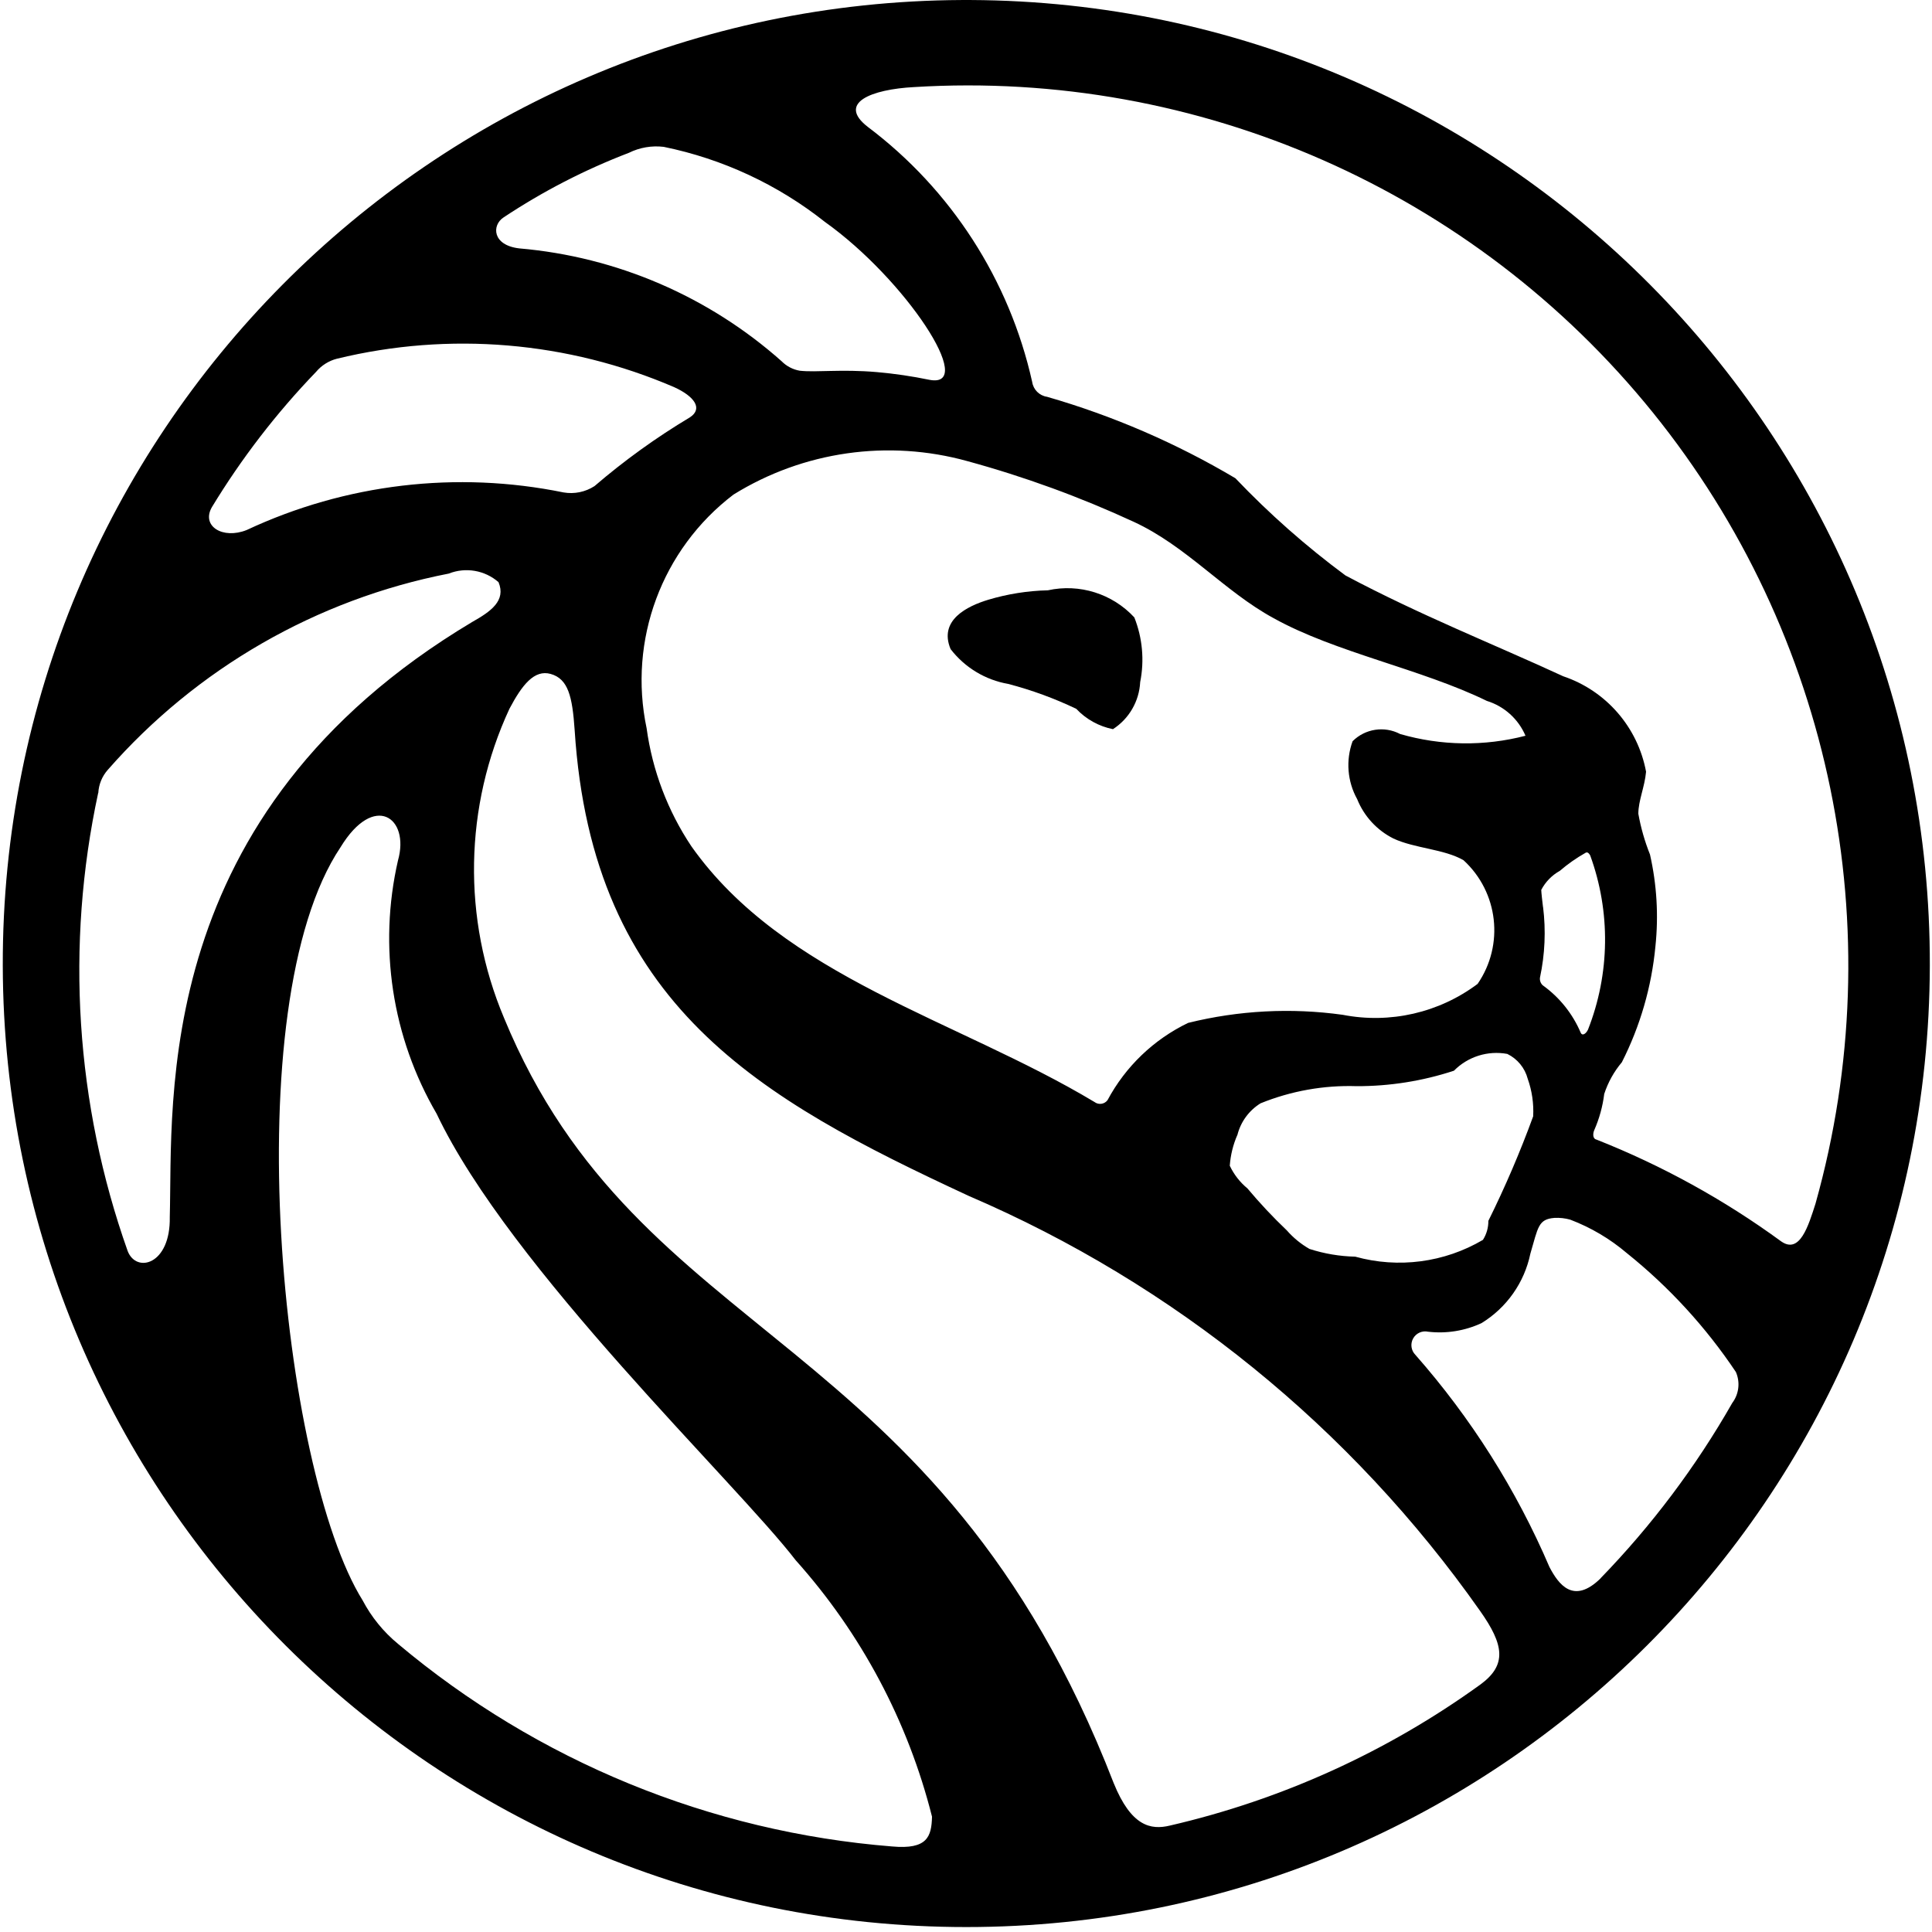
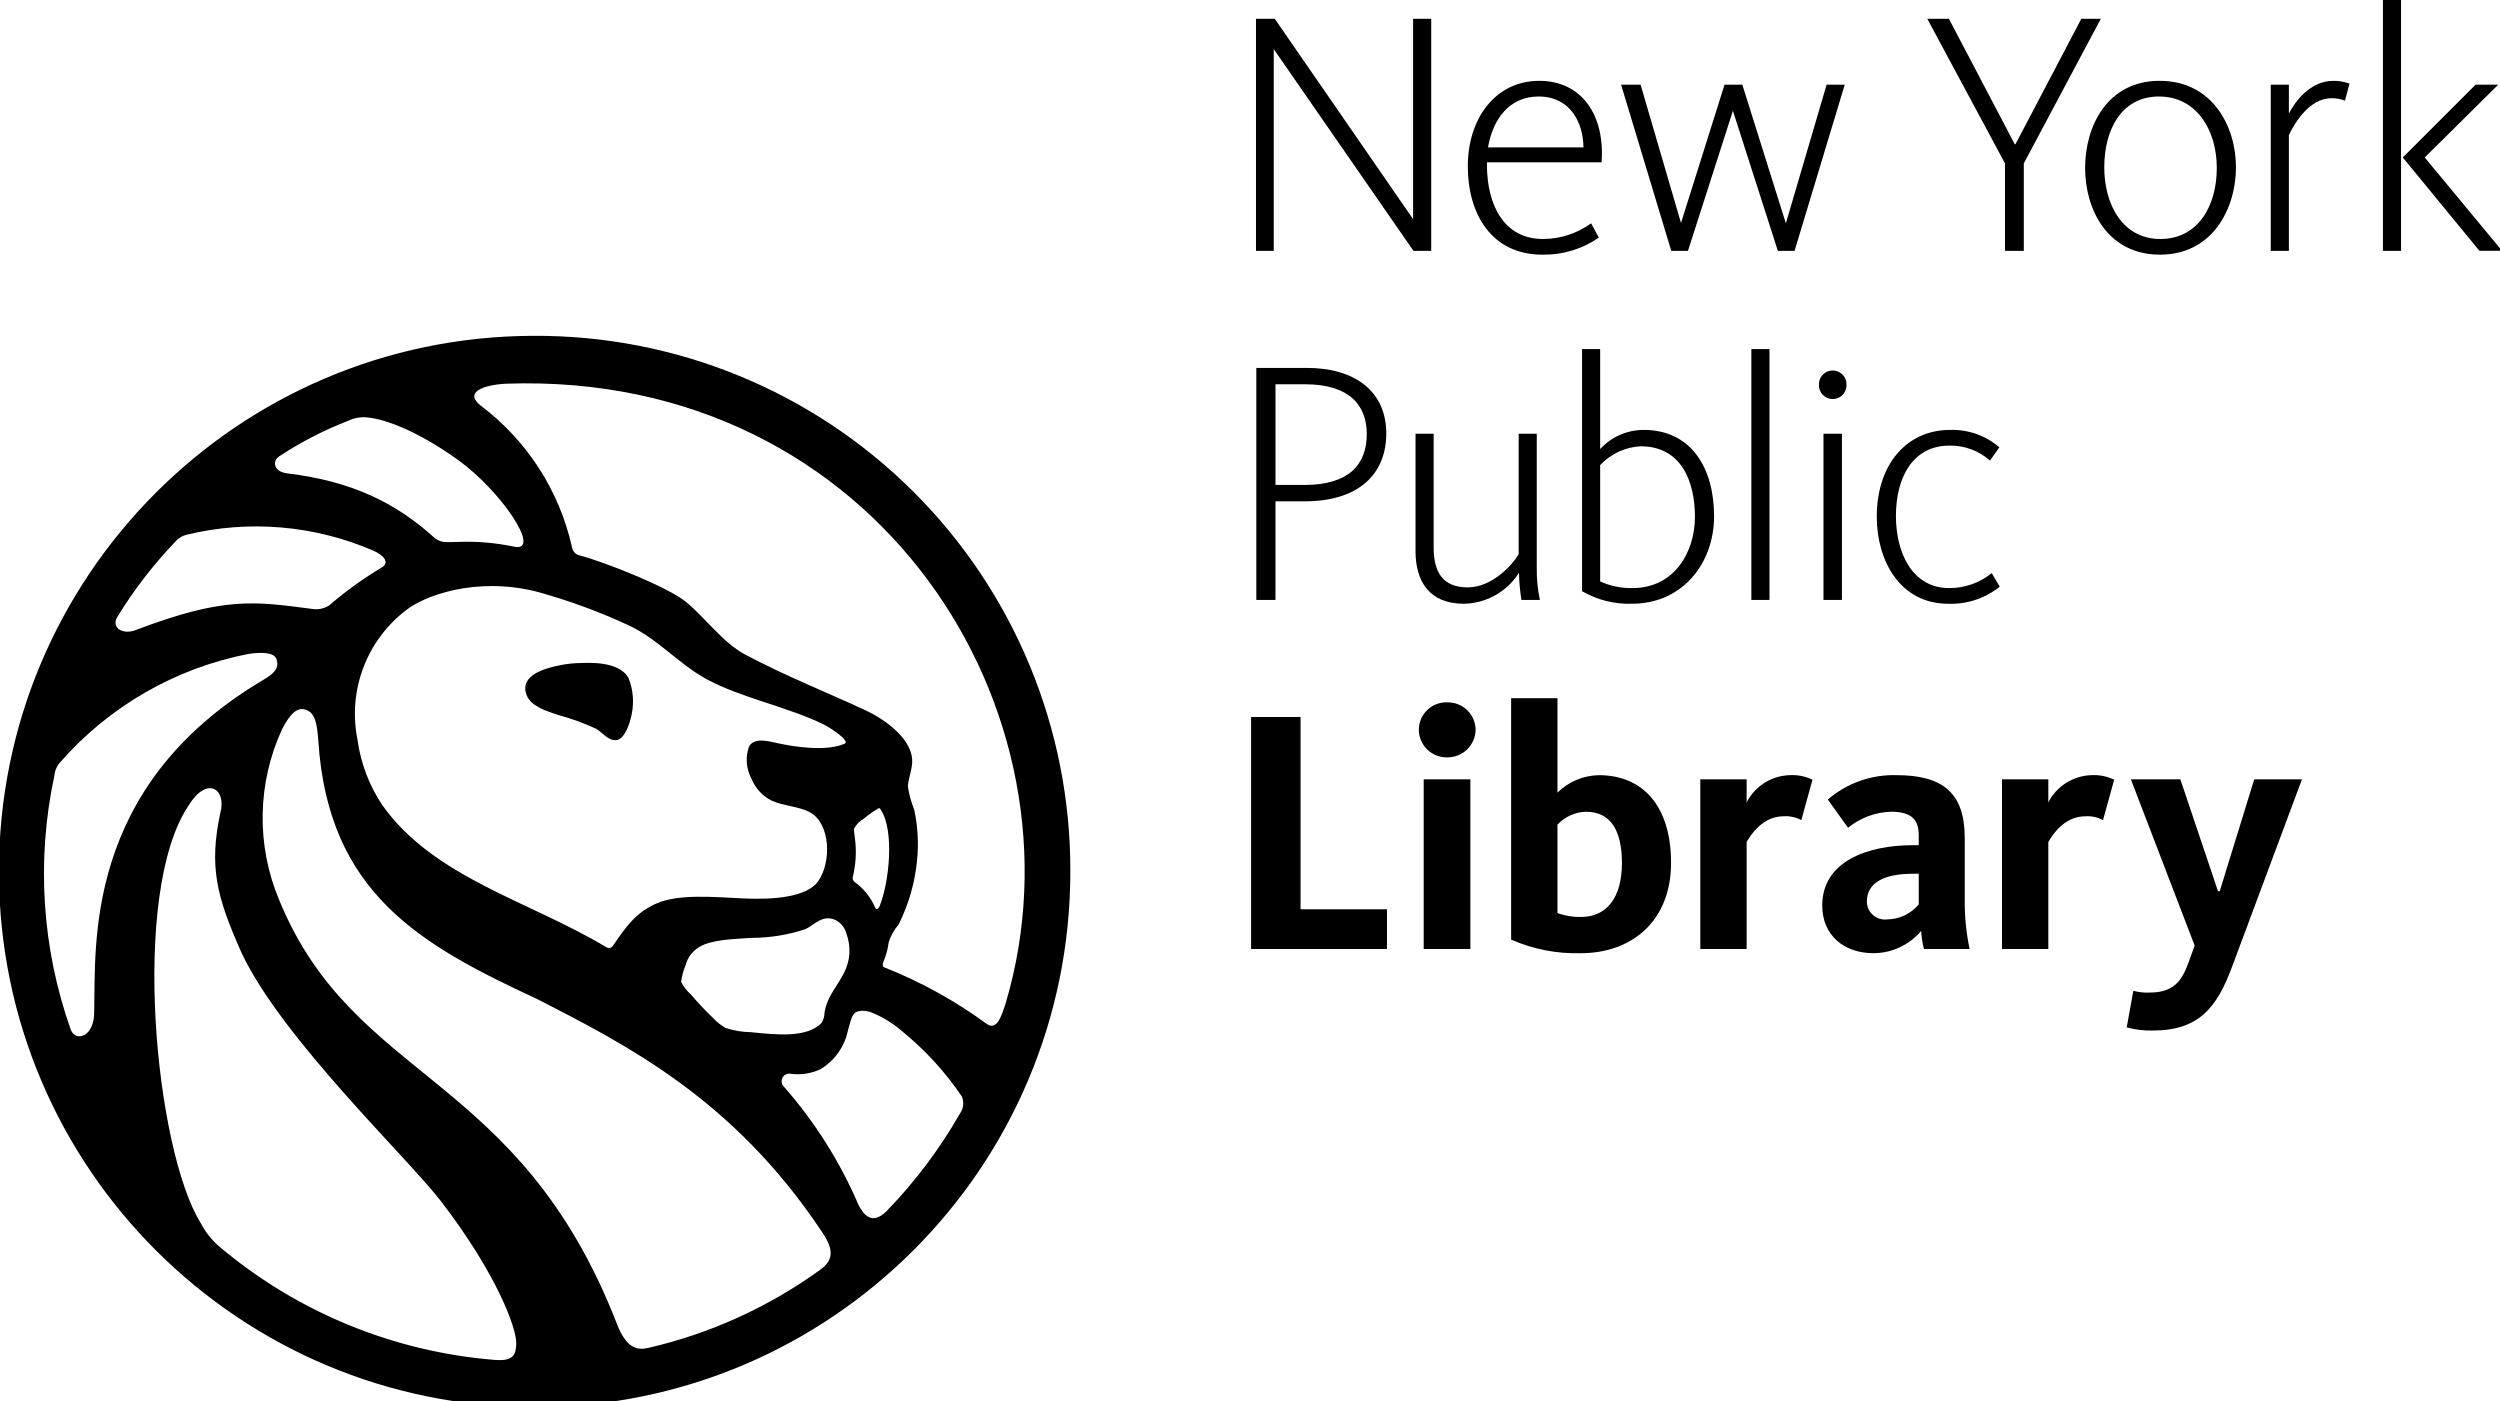
- <svg class="nypl-icon" preserveAspectRatio="xMidYMid meet" viewBox="0 0 32 32" aria-hidden="true" role="img" aria-labelledby="NYPL-Logo-Type">
-   <path d="M16.701,11.328a6.315,6.315,0,0,1,1.125.412,1.143,1.143,0,0,0,.608.337,0.987,0.987,0,0,0,.451-0.78,1.896,1.896,0,0,0-.097-1.071,1.51,1.51,0,0,0-1.432-.449,3.752,3.752,0,0,0-.989.157c-0.346.105-.824,0.337-0.622,0.817A1.536,1.536,0,0,0,16.701,11.328Z" transform="translate(0 0.00031)" />
-   <path d="M15.928,0a15.959,15.959,0,1,0,.154-0Q16.005-0,15.928 0ZM6.592,27.227a2.356,2.356,0,0,1-.585-0.719c-1.357-2.176-2.122-9.856-.367-12.475,0.556-.914,1.152-0.494.952,0.218a5.766,5.766,0,0,0,.64,4.196c1.215,2.56,4.957,6.107,5.947,7.395A10.051,10.051,0,0,1,15.437,30.089c-0.008.33-.076,0.547-0.66,0.494A14.514,14.514,0,0,1,6.592,27.227Zm23.48-7.296c-0.12.375-.262,0.846-0.57,0.63a13.752,13.752,0,0,0-3.059-1.686c-0.068-.015-0.06-0.105-0.037-0.157a2.138,2.138,0,0,0,.165-0.599,1.572,1.572,0,0,1,.292-0.525,5.358,5.358,0,0,0,.556-1.92,4.667,4.667,0,0,0-.09-1.521,3.456,3.456,0,0,1-.193-0.675c0-.218.105-0.442,0.128-0.696a2.066,2.066,0,0,0-1.372-1.581c-1.152-.532-2.369-1.011-3.607-1.67A14.115,14.115,0,0,1,20.462,7.921,13.357,13.357,0,0,0,17.343,6.572a0.292,0.292,0,0,1-.247-0.247,7.267,7.267,0,0,0-2.723-4.224c-0.512-.397.06-0.622,0.768-0.659A14.578,14.578,0,0,1,30.072,19.93v0.001Zm-4.515-4.908c-0.008-.06-0.029-0.247-0.029-0.284a0.768,0.768,0,0,1,.307-0.315,2.676,2.676,0,0,1,.428-0.3c0.037-.023.068,0.029,0.076,0.045a4.072,4.072,0,0,1-.037,2.885c-0.037.076-.097,0.105-0.12,0.052a1.861,1.861,0,0,0-.63-0.787,0.147,0.147,0,0,1-.045-0.128,3.519,3.519,0,0,0,.051-1.17v0.001ZM12.148,8.192a4.878,4.878,0,0,1,3.877-.554,17.664,17.664,0,0,1,2.752,1.004c0.877,0.404,1.5,1.152,2.317,1.596,1.024,0.57,2.445.84,3.533,1.371a1.024,1.024,0,0,1,.64.577,3.916,3.916,0,0,1-2.077-.029,0.671,0.671,0,0,0-.787.12,1.16,1.16,0,0,0,.076.959,1.253,1.253,0,0,0,.6.652c0.352,0.165.84,0.173,1.162,0.36a1.571,1.571,0,0,1,.233,2.048,2.824,2.824,0,0,1-2.235.512,6.77,6.77,0,0,0-2.56.134,2.98,2.98,0,0,0-1.335,1.28,0.154,0.154,0,0,1-.215.031l-0.003-.002c-2.272-1.363-5.144-2.068-6.674-4.233a4.657,4.657,0,0,1-.742-1.956A3.863,3.863,0,0,1,12.148,8.192ZM8.602,4.114C8.151,4.062,8.145,3.73,8.339,3.602a10.604,10.604,0,0,1,2.077-1.071,1.024,1.024,0,0,1,.577-0.099A6.344,6.344,0,0,1,13.664,3.676c1.335,0.951,2.527,2.765,1.732,2.615a7.509,7.509,0,0,0-.87-0.128c-0.6-.052-0.997.008-1.28-0.023A0.556,0.556,0,0,1,12.946,5.983,7.51,7.51,0,0,0,8.602,4.114ZM20.495,18.799a0.864,0.864,0,0,1,.384-0.525,3.895,3.895,0,0,1,1.59-.284,5.112,5.112,0,0,0,1.613-.256,0.989,0.989,0,0,1,.884-0.278,0.64,0.64,0,0,1,.338.412,1.6,1.6,0,0,1,.09.622,17.165,17.165,0,0,1-.742,1.731,0.577,0.577,0,0,1-.09.315,2.729,2.729,0,0,1-2.115.278,2.655,2.655,0,0,1-.758-0.128,1.466,1.466,0,0,1-.375-0.307,8.472,8.472,0,0,1-.653-0.696,1.089,1.089,0,0,1-.292-0.375,1.536,1.536,0,0,1,.125-0.509v0.001ZM5.235,6.159a0.667,0.667,0,0,1,.346-0.218,8.842,8.842,0,0,1,5.587.472c0.329,0.15.48,0.352,0.261,0.498A11.437,11.437,0,0,0,9.847,8.051a0.719,0.719,0,0,1-.512.105,8.411,8.411,0,0,0-5.248.622c-0.397.16-.759-0.064-0.577-0.379A12.81,12.81,0,0,1,5.235,6.159Zm-3.607,6.976a0.627,0.627,0,0,1,.157-0.384A10.072,10.072,0,0,1,7.433,9.5a0.804,0.804,0,0,1,.824.142c0.128,0.307-.128.486-0.435,0.659-5.332,3.185-4.957,7.919-5.01,9.856,0.015,0.794-.556.937-0.698,0.562a13.923,13.923,0,0,1-.488-7.585Zm6.72,3.724a6.328,6.328,0,0,1,.09-5.12c0.21-.397.412-0.652,0.682-0.577,0.292,0.082.36,0.375,0.398,0.929,0.292,4.563,3.059,6.107,6.528,7.717a19.996,19.996,0,0,1,8.467,6.871c0.398,0.562.451,0.896,0.008,1.221a14.266,14.266,0,0,1-5.144,2.337c-0.315.076-.64,0.015-0.931-0.704-2.93-7.558-7.849-7.214-10.099-12.676Zm18.163,9.283c-0.451.442-.698,0.097-0.847-0.187A13.158,13.158,0,0,0,23.444,22.441a0.228,0.228,0,0,1,.21-0.384,1.647,1.647,0,0,0,.884-0.142,1.77,1.77,0,0,0,.81-1.152c0.128-.434.128-0.57,0.398-0.591a0.809,0.809,0,0,1,.262.029,3.2,3.2,0,0,1,.937.554,8.791,8.791,0,0,1,1.807,1.97,0.512,0.512,0,0,1-.06.512A14.444,14.444,0,0,1,26.51,26.141h0.001Z" transform="translate(0 0.00031)" />
+ <svg class="nypl-icon" preserveAspectRatio="xMidYMid meet" viewBox="0 0 257 144" aria-hidden="true" role="img" aria-labelledby="NYPL-Logo-Type">
+   <g id="logo-type">
+     <g id="New-York">
+       <path d="M156.366,26.649h1.934l14.218,20.593v-20.593H174.381V50.502h-1.827L158.193,29.765V50.502h-1.826V26.649Z" transform="translate(-27.25197 -24.7154)" />
+       <path d="M178.142,41.799c0-4.835,2.794-8.774,7.342-8.774,4.369,0,6.769,3.51,6.41,8.38h-11.783v0.394c0.036,3.904,1.684,7.485,5.767,7.485a8.464,8.464,0,0,0,4.942-1.612l0.788,1.468a9.823,9.823,0,0,1-5.802,1.755C180.577,50.896,178.142,46.705,178.142,41.799Zm11.891-1.934c-0.036-2.578-1.361-5.229-4.62-5.229-2.973,0-4.692,2.292-5.193,5.229h9.813Z" transform="translate(-27.25197 -24.7154)" />
+       <path d="M193.899,33.418h2.005l4.155,14.218,4.476-14.218h1.827l4.477,14.254,4.19-14.254H216.892L211.734,50.502h-1.719L205.395,36.104,200.775,50.502h-1.719Z" transform="translate(-27.25197 -24.7154)" />
+       <path d="M233.365,41.512l-7.986-14.863h2.221l6.769,12.893h0.072l6.769-12.893H243.214l-7.915,14.863V50.502H233.365V41.512Z" transform="translate(-27.25197 -24.7154)" />
+       <path d="M241.601,41.978c0-4.298,2.292-8.954,7.664-8.954s7.843,4.62,7.843,8.882c0,4.298-2.435,8.989-7.808,8.989C243.929,50.896,241.601,46.275,241.601,41.978Zm13.538,0c0-3.832-2.041-7.342-5.945-7.342-3.868,0-5.623,3.438-5.623,7.27,0,3.868,1.898,7.378,5.766,7.378C253.241,49.284,255.139,45.846,255.139,41.978Z" transform="translate(-27.25197 -24.7154)" />
+       <path d="M260.686,33.418h1.863v2.973c0.645-1.254,2.185-3.366,4.584-3.366a4.683,4.683,0,0,1,1.648.286l-0.466,1.755a3.565,3.565,0,0,0-1.397-.251c-2.364,0-3.904,2.794-4.369,3.796V50.502h-1.863V33.418Z" transform="translate(-27.25197 -24.7154)" />
+       <path d="M272.217,24.715h1.862V50.502h-1.862V24.715Zm2.041,16.188,7.485-7.485h2.328l-7.557,7.485,7.951,9.598h-2.328Z" transform="translate(-27.25197 -24.7154)" />
+     </g>
+     <g id="Public">
+       <path d="M156.402,62.536h5.193c5.014,0,8.166,2.471,8.166,6.733,0,4.298-2.973,6.984-8.381,6.984h-3.008V86.388h-1.97V62.536ZM161.345,74.569c4.548,0,6.411-2.077,6.411-5.229,0-2.973-1.791-5.121-6.339-5.121h-3.044V74.569h2.973Z" transform="translate(-27.25197 -24.7154)" />
+       <path d="M172.768,81.374V69.304h1.863V80.98c0,2.507.895,4.119,3.51,4.119,2.543,0,4.656-2.399,5.229-3.402V69.304h1.862V83.093a14.413,14.413,0,0,0,.323,3.295h-1.898a18.731,18.731,0,0,1-.251-2.794,6.856,6.856,0,0,1-5.658,3.188C174.165,86.782,172.768,84.454,172.768,81.374Z" transform="translate(-27.25197 -24.7154)" />
+       <path d="M189.887,85.492V60.601h1.862V70.88a6.073,6.073,0,0,1,4.477-1.97c4.87,0,7.234,3.903,7.234,8.882,0,4.799-3.223,8.989-8.452,8.989A9.652,9.652,0,0,1,189.887,85.492ZM201.491,77.864c0-3.725-1.433-7.27-5.587-7.27a6.128,6.128,0,0,0-4.155,1.934V84.49a7.706,7.706,0,0,0,3.331.68C199.414,85.17,201.491,81.409,201.491,77.864Z" transform="translate(-27.25197 -24.7154)" />
+       <path d="M207.292,60.601h1.863V86.388H207.292V60.601Z" transform="translate(-27.25197 -24.7154)" />
+       <path d="M214.239,64.255a1.415,1.415,0,1,1,2.829,0A1.416,1.416,0,1,1,214.239,64.255Zm0.466,5.05h1.898V86.388h-1.898V69.304Z" transform="translate(-27.25197 -24.7154)" />
+       <path d="M220.184,77.828c0-5.408,3.116-8.917,7.521-8.917a7.421,7.421,0,0,1,5.085,1.79l-0.967,1.361a6.121,6.121,0,0,0-4.154-1.54c-3.796,0-5.516,3.295-5.516,7.235,0,3.796,1.684,7.413,5.48,7.413a6.889,6.889,0,0,0,4.369-1.54l0.823,1.397a8.008,8.008,0,0,1-5.301,1.755C222.62,86.782,220.184,82.412,220.184,77.828Z" transform="translate(-27.25197 -24.7154)" />
+     </g>
+     <g id="Library">
+       <path d="M155.865,122.274V98.422h5.086v19.769h8.882v4.083H155.865Z" transform="translate(-27.25197 -24.7154)" />
+       <path d="M176.008,102.576A2.859,2.859,0,0,1,173.107,99.711a2.822,2.822,0,0,1,2.901-2.794,2.854,2.854,0,0,1,2.937,2.794A2.889,2.889,0,0,1,176.008,102.576Zm-2.4,19.698V104.832h4.799v17.442h-4.799Z" transform="translate(-27.25197 -24.7154)" />
+       <path d="M187.36,96.488v9.706a6.22,6.22,0,0,1,4.262-1.791c4.37,0,7.414,3.008,7.414,9.025,0,5.945-4.011,9.276-9.276,9.276A16.584,16.584,0,0,1,182.597,121.307V96.488h4.763Zm0,22.097a6.728,6.728,0,0,0,2.4.395c2.65,0,4.226-1.97,4.226-5.551,0-3.259-1.11-5.265-3.689-5.265a4.144,4.144,0,0,0-2.937,1.325v9.096Z" transform="translate(-27.25197 -24.7154)" />
+       <path d="M212.429,109.023a3.391,3.391,0,0,0-1.827-.394c-2.112,0-3.366,1.863-3.796,2.65v10.995H202.043V104.832h4.763v2.364a5.162,5.162,0,0,1,4.405-2.794,4.778,4.778,0,0,1,2.364.466Z" transform="translate(-27.25197 -24.7154)" />
+       <path d="M225.036,122.274a9.706,9.706,0,0,1-.287-1.863,6.433,6.433,0,0,1-4.906,2.292c-2.973,0-5.265-1.79-5.265-4.907,0-4.549,4.692-6.196,9.311-6.196h0.609v-1.003c0-1.504-.609-2.435-2.829-2.435a7.361,7.361,0,0,0-4.441,1.647l-2.077-2.901a10.365,10.365,0,0,1,7.056-2.507c4.763,0,7.02,1.827,7.02,6.447v6.267a23.456,23.456,0,0,0,.501,5.158h-4.692Zm-0.537-7.736h-0.609c-2.793,0-4.727.824-4.727,2.865a1.864,1.864,0,0,0,2.113,1.826,4.277,4.277,0,0,0,3.223-1.54V114.538Z" transform="translate(-27.25197 -24.7154)" />
+       <path d="M243.443,109.023a3.39,3.39,0,0,0-1.826-.394c-2.113,0-3.367,1.863-3.797,2.65v10.995H233.057V104.832h4.763v2.364a5.163,5.163,0,0,1,4.405-2.794,4.776,4.776,0,0,1,2.364.466Z" transform="translate(-27.25197 -24.7154)" />
+       <path d="M246.308,104.832h5.085l3.868,11.497h0.179l3.546-11.497h4.907l-7.199,19.304c-1.54,4.119-3.367,6.518-8.13,6.518a9.323,9.323,0,0,1-2.686-.322l0.68-3.76a5.485,5.485,0,0,0,1.683.179c2.435,0,3.295-1.181,3.975-3.044l0.645-1.79Z" transform="translate(-27.25197 -24.7154)" />
+     </g>
+   </g>
+   <g id="logo-lion-head">
+     <path d="M111.909,99.193c-3.742-1.831-8.601-2.749-12.137-4.712-2.8-1.552-4.946-4.117-7.959-5.498a60.029,60.029,0,0,0-9.468-3.453c-6.251-1.538-11.502.465-13.323,1.906A13.414,13.414,0,0,0,64.001,100.774a15.944,15.944,0,0,0,2.556,6.729c5.273,7.447,15.141,9.866,22.96,14.565a0.506,0.506,0,0,0,.739-0.102c1.313-1.931,2.381-3.486,4.592-4.405,2.246-.937,5.779-0.619,8.826-0.471,3.148,0.152,6.545-.143,7.687-1.771,1.364-1.942,1.284-5.857-.797-7.052-1.117-.644-2.783-0.673-3.998-1.233a4.32,4.32,0,0,1-2.059-2.242,4.075,4.075,0,0,1-.26-3.311c0.489-.88,1.723-0.631,2.713-0.401,1.964,0.451,5.244.929,7.133,0.1C114.651,100.893,112.661,99.561,111.909,99.193ZM92.189,98.119c-0.168.876-.702,2.567-1.556,2.677-0.86.11-1.48-.812-2.097-1.158a24.412,24.412,0,0,0-3.873-1.411c-1.174-.389-2.782-0.87-3.254-1.99-0.707-1.667.944-2.455,2.133-2.821a12.116,12.116,0,0,1,3.4-.542c2.148-.103,4.2.204,4.921,1.555A6.493,6.493,0,0,1,92.189,98.119Z" transform="translate(-27.25197 -24.7154)" fill="transparent" />
+     <path d="M32.833,104.452a2.294,2.294,0,0,1,.546-1.316A34.485,34.485,0,0,1,52.806,91.939c1.505-.216,2.59-0.112,2.836.492,0.432,1.058-.444,1.667-1.498,2.277C35.8,105.672,37.1,121.971,36.924,128.639c0.055,2.727-1.914,3.224-2.406,1.939A48.038,48.038,0,0,1,32.833,104.452Z" transform="translate(-27.25197 -24.7154)" fill="transparent" />
+     <path d="M45.247,80.44a2.197,2.197,0,0,1,1.179-.739,30.355,30.355,0,0,1,19.203,1.634c1.143,0.506,1.658,1.223.907,1.704a38.83,38.83,0,0,0-5.444,3.925,2.471,2.471,0,0,1-1.782.357c-5.967-.787-9.066-1.251-18.035,2.149-1.376.579-2.614-.209-1.981-1.29A45.712,45.712,0,0,1,45.247,80.44Z" transform="translate(-27.25197 -24.7154)" fill="transparent" />
+     <path d="M56.84,73.4c-1.542-.176-1.564-1.304-0.912-1.744a37.8,37.8,0,0,1,7.131-3.677,3.616,3.616,0,0,1,1.992-.334c2.016,0.202,5.354,1.559,9.185,4.292,4.594,3.278,8.68,9.505,5.947,9.001a25.587,25.587,0,0,0-3.002-.439c-2.071-.184-3.429.029-4.383-0.068a1.963,1.963,0,0,1-1.036-.55C67.886,76.404,63.407,74.198,56.84,73.4Z" transform="translate(-27.25197 -24.7154)" fill="transparent" />
+     <path d="M130.646,127.827c-0.414,1.291-.905,2.91-1.958,2.159a47.305,47.305,0,0,0-10.514-5.807c-0.226-.051-0.2-0.364-0.121-0.541a7.764,7.764,0,0,0,.561-2.055,5.105,5.105,0,0,1,1.012-1.808,18.619,18.619,0,0,0,1.899-6.603,16.563,16.563,0,0,0-.301-5.241,10.439,10.439,0,0,1-.639-2.32c0.012-.739.36-1.514,0.432-2.387,0.208-2.525-2.979-4.63-4.718-5.442-3.945-1.842-8.139-3.49-12.4-5.738-2.406-1.269-4.336-4.052-6.266-5.546-1.95-1.504-8.216-3.99-10.72-4.651a1.038,1.038,0,0,1-.862-0.863,25.026,25.026,0,0,0-9.371-14.551c-1.759-1.367.213-2.144,2.635-2.262C117.499,62.862,139.471,98,130.646,127.827Z" transform="translate(-27.25197 -24.7154)" fill="transparent" />
+     <path d="M115.143,110.938c-0.027-.194-0.111-0.853-0.11-0.988a2.609,2.609,0,0,1,1.049-1.084,10.66,10.66,0,0,1,1.472-1.036c0.138-.087.23,0.114,0.249,0.154,1.407,2.137.88,7.418-.137,9.929-0.118.255-.333,0.355-0.421,0.168a6.365,6.365,0,0,0-2.173-2.712,0.536,0.536,0,0,1-.163-0.44A10.785,10.785,0,0,0,115.143,110.938Z" transform="translate(-27.25197 -24.7154)" fill="transparent" />
+     <path d="M97.736,123.936a3.075,3.075,0,0,1,1.337-1.817c1.281-.803,3.41-0.838,5.464-0.979a17.343,17.343,0,0,0,5.534-.905c0.857-.394,1.715-1.517,3.039-0.945a2.196,2.196,0,0,1,1.156,1.417,5.152,5.152,0,0,1,.298,2.133c-0.191,2.463-2.191,3.666-2.551,5.969a2.055,2.055,0,0,1-.299,1.076c-1.528,1.555-4.548,1.228-7.279.953a8.697,8.697,0,0,1-2.605-.439,5.73,5.73,0,0,1-1.302-1.046,30.722,30.722,0,0,1-2.244-2.388,4.156,4.156,0,0,1-1.015-1.301A6.83,6.83,0,0,1,97.736,123.936Z" transform="translate(-27.25197 -24.7154)" fill="transparent" />
+     <path d="M49.907,152.967a8.064,8.064,0,0,1-2.01-2.487c-4.676-7.474-7.297-33.945-1.271-42.924,1.918-3.146,3.949-1.695,3.274.736-1.154,5.459-.447,8.517,2.208,14.441,4.171,8.802,17.047,21.023,20.456,25.455,5.843,7.601,7.788,13.139,7.761,14.631-0.032,1.145-.251,1.874-2.257,1.705A50.122,50.122,0,0,1,49.907,152.967Z" transform="translate(-27.25197 -24.7154)" fill="transparent" />
+     <path d="M55.956,117.27A21.792,21.792,0,0,1,56.261,99.645c0.719-1.355,1.421-2.24,2.338-1.985,0.998,0.278,1.229,1.3,1.366,3.193,1.016,15.714,10.52,21.005,22.459,26.553,9.419,4.815,20.135,10.32,29.116,23.654,1.359,1.925,1.555,3.093.021,4.196A48.868,48.868,0,0,1,93.868,163.292c-1.092.256-2.219,0.064-3.187-2.433C80.599,134.882,63.671,136.053,55.956,117.27Z" transform="translate(-27.25197 -24.7154)" fill="transparent" />
+     <path d="M118.404,149.208c-1.535,1.534-2.406.332-2.907-.654a45.568,45.568,0,0,0-7.635-12.103,0.787,0.787,0,0,1,.728-1.344,5.5,5.5,0,0,0,3.037-.493,6.086,6.086,0,0,0,2.787-3.944c0.427-1.507.447-1.95,1.37-2.044a3.034,3.034,0,0,1,.904.109,10.917,10.917,0,0,1,3.212,1.915,31.194,31.194,0,0,1,6.227,6.775,1.796,1.796,0,0,1-.195,1.767A50.135,50.135,0,0,1,118.404,149.208Z" transform="translate(-27.25197 -24.7154)" fill="transparent" />
+     <path d="M82.029,59.239a55.069,55.069,0,1,0,55.253,55.074A54.894,54.894,0,0,0,82.029,59.239ZM49.907,152.954a8.064,8.064,0,0,1-2.01-2.487c-4.676-7.474-7.297-33.945-1.271-42.924,1.918-3.146,3.949-1.695,3.274.736-1.154,5.459-.447,8.517,2.208,14.441,4.171,8.802,17.047,21.023,20.456,25.455,5.843,7.601,7.788,13.139,7.761,14.631-0.032,1.145-.251,1.874-2.257,1.705A50.122,50.122,0,0,1,49.907,152.954Zm80.739-25.141c-0.414,1.291-.905,2.91-1.958,2.159a47.302,47.302,0,0,0-10.514-5.807c-0.226-.051-0.2-0.364-0.121-0.541a7.764,7.764,0,0,0,.561-2.055,5.105,5.105,0,0,1,1.012-1.808,18.619,18.619,0,0,0,1.899-6.603,16.563,16.563,0,0,0-.301-5.241,10.439,10.439,0,0,1-.639-2.32c0.012-.739.36-1.514,0.432-2.387,0.208-2.525-2.979-4.63-4.718-5.441-3.945-1.842-8.139-3.49-12.4-5.738-2.406-1.269-4.336-4.052-6.266-5.546-1.95-1.504-8.216-3.99-10.72-4.651a1.038,1.038,0,0,1-.862-0.863,25.026,25.026,0,0,0-9.371-14.551c-1.759-1.367.213-2.144,2.635-2.262C117.499,62.849,139.471,97.987,130.646,127.813Zm-15.504-16.889c-0.027-.194-0.111-0.853-0.11-0.988a2.609,2.609,0,0,1,1.049-1.084,10.66,10.66,0,0,1,1.472-1.036c0.138-.087.23,0.114,0.249,0.154,1.407,2.137.88,7.418-.137,9.929-0.118.255-.333,0.355-0.421,0.168a6.365,6.365,0,0,0-2.173-2.712,0.536,0.536,0,0,1-.163-0.44A10.784,10.784,0,0,0,115.143,110.924ZM69.022,87.422c1.821-1.441,7.072-3.444,13.323-1.906a60.022,60.022,0,0,1,9.468,3.454c3.013,1.381,5.159,3.946,7.959,5.498,3.536,1.964,8.396,2.881,12.137,4.712,0.753,0.368,2.742,1.7,2.186,1.984-1.889.829-5.17,0.351-7.133-.1-0.991-.23-2.224-0.479-2.713.401a4.075,4.075,0,0,0,.26,3.311,4.321,4.321,0,0,0,2.059,2.242c1.215,0.56,2.88.59,3.998,1.233,2.082,1.196,2.161,5.11.797,7.052-1.141,1.627-4.539,1.923-7.687,1.771-3.047-.148-6.58-0.467-8.826.471-2.212.92-3.279,2.474-4.592,4.405a0.506,0.506,0,0,1-.739.102c-7.818-4.698-17.687-7.118-22.96-14.565a15.944,15.944,0,0,1-2.556-6.729A13.414,13.414,0,0,1,69.022,87.422ZM56.84,73.387c-1.542-.176-1.564-1.304-0.912-1.744a37.8,37.8,0,0,1,7.131-3.677,3.616,3.616,0,0,1,1.992-.334c2.016,0.202,5.354,1.559,9.185,4.292,4.594,3.278,8.68,9.505,5.947,9.001a25.595,25.595,0,0,0-3.002-.439c-2.071-.184-3.429.029-4.383-0.068a1.963,1.963,0,0,1-1.036-.55C67.886,76.391,63.407,74.185,56.84,73.387Zm40.896,50.535a3.075,3.075,0,0,1,1.337-1.817c1.281-.803,3.41-0.838,5.464-0.979a17.343,17.343,0,0,0,5.534-.905c0.857-.394,1.715-1.517,3.039-0.945a2.196,2.196,0,0,1,1.156,1.417,5.152,5.152,0,0,1,.298,2.133c-0.191,2.463-2.191,3.666-2.551,5.969a2.055,2.055,0,0,1-.299,1.076c-1.528,1.555-4.548,1.228-7.279.953a8.697,8.697,0,0,1-2.605-.439,5.729,5.729,0,0,1-1.302-1.046,30.722,30.722,0,0,1-2.244-2.388,4.156,4.156,0,0,1-1.015-1.301A6.83,6.83,0,0,1,97.736,123.922ZM45.247,80.427a2.197,2.197,0,0,1,1.179-.739,30.355,30.355,0,0,1,19.203,1.634c1.143,0.506,1.658,1.223.907,1.704a38.83,38.83,0,0,0-5.444,3.925,2.471,2.471,0,0,1-1.782.357c-5.967-.787-9.066-1.251-18.035,2.149-1.376.579-2.614-.209-1.981-1.29A45.713,45.713,0,0,1,45.247,80.427Zm-12.404,24.021a2.296,2.296,0,0,1,.546-1.316A34.484,34.484,0,0,1,52.816,91.935c1.505-.215,2.59-0.112,2.836.492,0.432,1.058-.444,1.668-1.497,2.277-18.346,10.964-17.045,27.263-17.221,33.931,0.055,2.727-1.914,3.224-2.406,1.939A48.04,48.04,0,0,1,32.843,104.448Zm23.119,12.814a21.792,21.792,0,0,1,.306-17.625c0.719-1.355,1.421-2.24,2.338-1.985,0.998,0.278,1.229,1.3,1.366,3.193,1.016,15.714,10.52,21.005,22.459,26.553,9.419,4.815,20.135,10.32,29.116,23.654,1.359,1.925,1.555,3.093.021,4.196a48.868,48.868,0,0,1-17.694,8.036c-1.092.256-2.219,0.064-3.187-2.433C80.605,134.875,63.678,136.045,55.962,117.262Zm62.441,31.948c-1.535,1.534-2.406.332-2.907-.654a45.567,45.567,0,0,0-7.635-12.103,0.787,0.787,0,0,1,.728-1.344,5.5,5.5,0,0,0,3.037-.493,6.086,6.086,0,0,0,2.787-3.944c0.427-1.507.447-1.95,1.37-2.044a3.035,3.035,0,0,1,.904.109,10.918,10.918,0,0,1,3.212,1.915,31.193,31.193,0,0,1,6.227,6.775,1.796,1.796,0,0,1-.195,1.767A50.134,50.134,0,0,1,118.404,149.21Z" transform="translate(-27.25197 -24.7154)" />
+     <path d="M84.671,98.227a24.394,24.394,0,0,1,3.872,1.411c0.617,0.346,1.237,1.268,2.097,1.158,0.854-.11,1.387-1.801,1.555-2.677a6.492,6.492,0,0,0-.325-3.69c-0.721-1.35-2.772-1.658-4.92-1.555a12.12,12.12,0,0,0-3.401.542c-1.189.366-2.84,1.155-2.133,2.821C81.889,97.357,83.498,97.839,84.671,98.227Z" transform="translate(-27.25197 -24.7154)" />
+   </g>
</svg>
